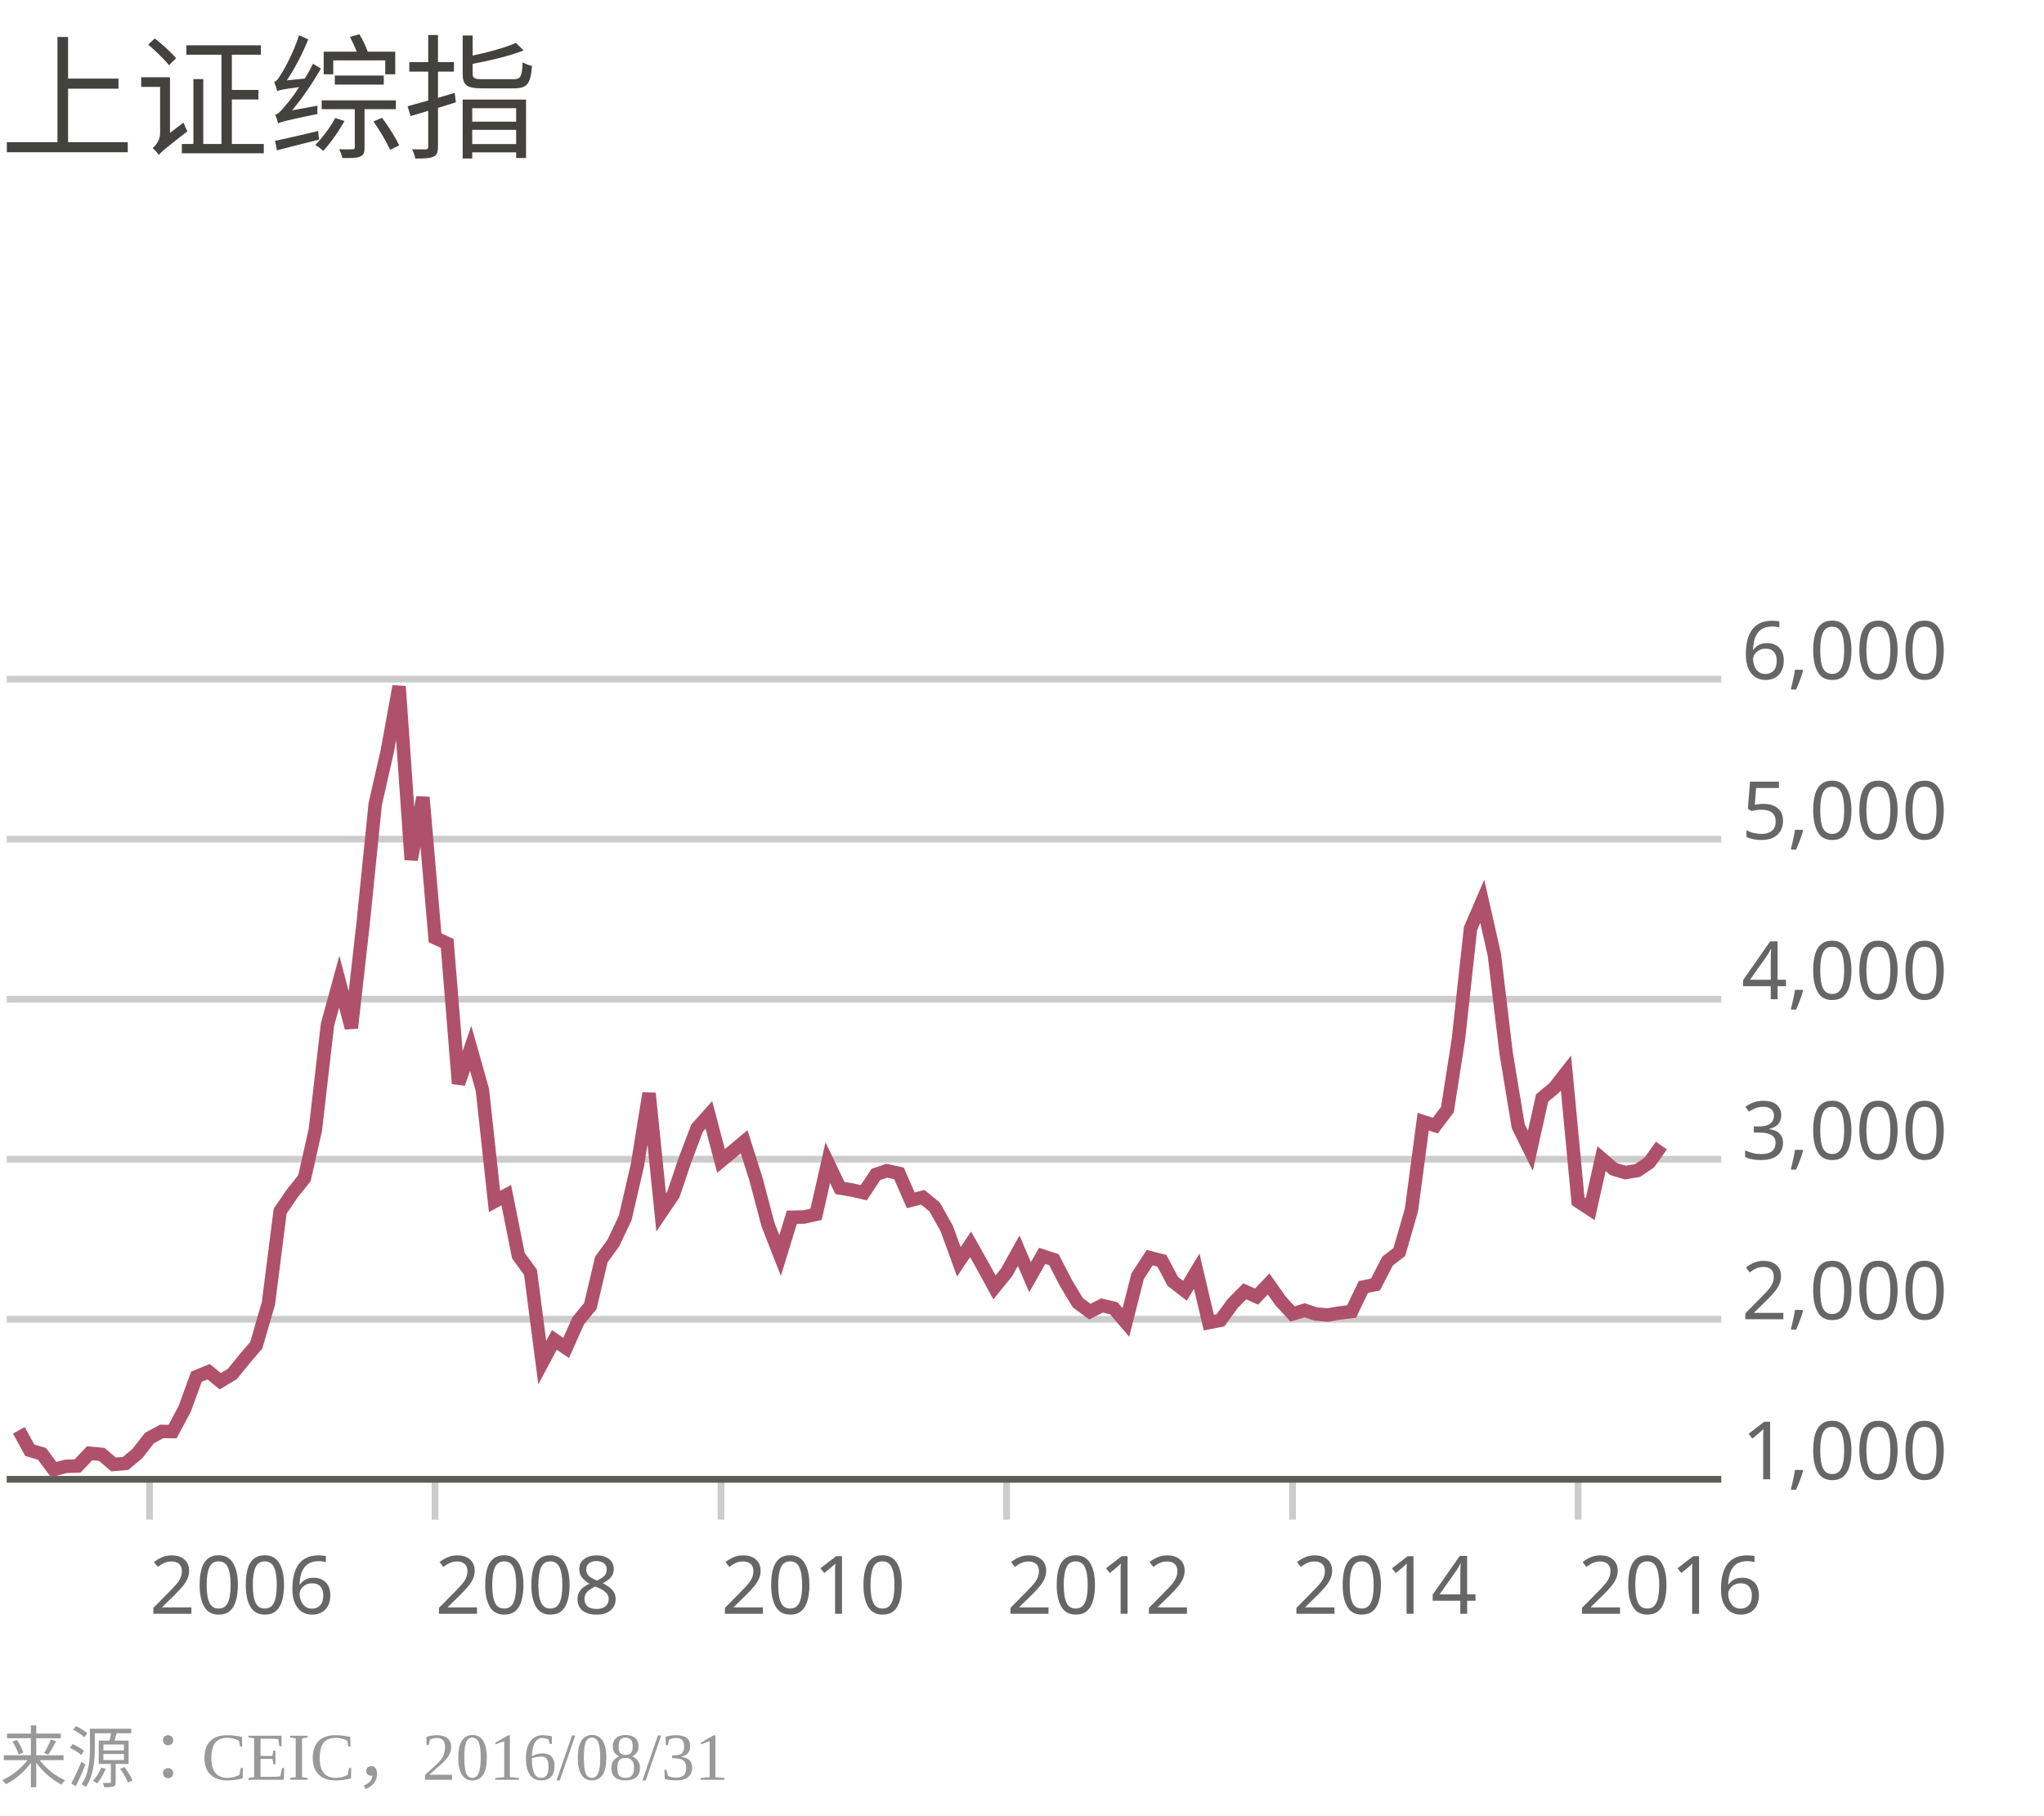
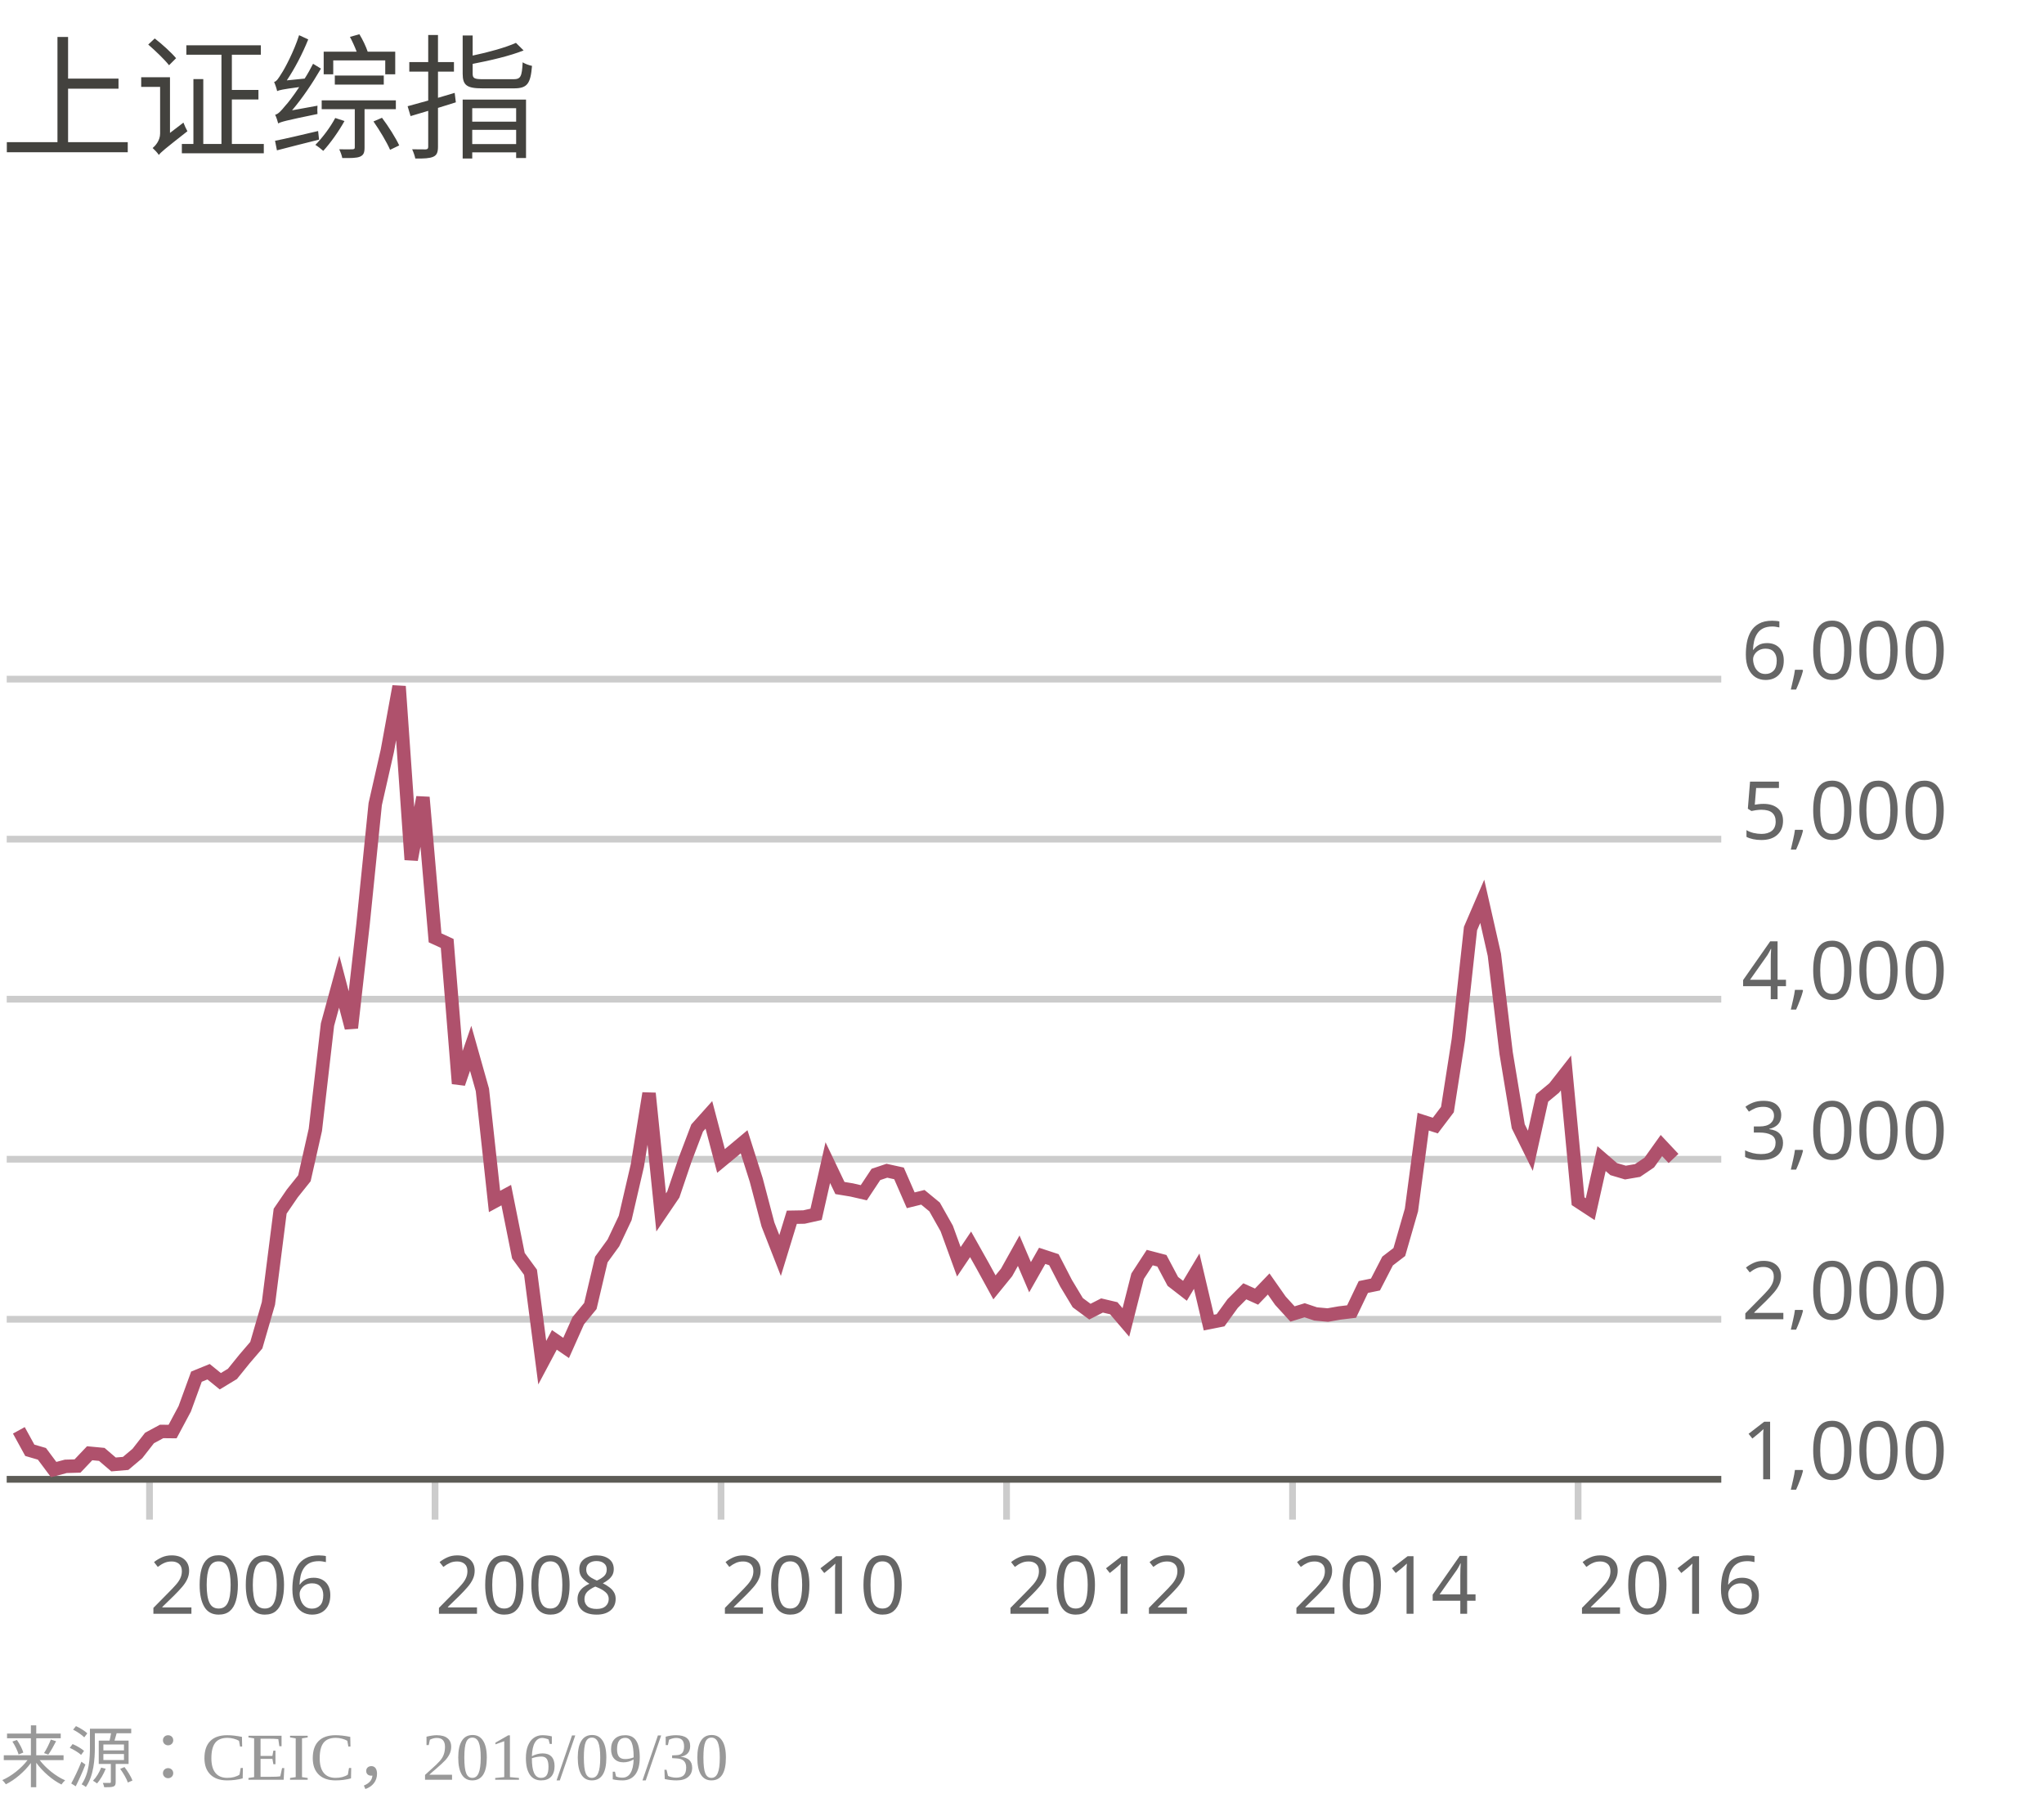
<svg xmlns="http://www.w3.org/2000/svg" viewBox="0 0 304 270">
  <text class="chart-title" fill="#43423e" font-size="20" y="22">上证综指</text>
  <text class="chart-subtitle" fill="#43423e" font-size="15" y="42" />
-   <text class="chart-source" font-size="10" fill-opacity="0.4" y="265">来源：CEIC，2016/08/31</text>
+   <text class="chart-source" font-size="10" fill-opacity="0.4" y="265">来源：CEIC，2016/09/30</text>
  <g transform="translate(1,100)">
    <g transform="translate(0,120)" class="x axis">
      <g class="tick" style="" transform="translate(21.23546,0)">
        <line y2="6" x2="0" fill="none" stroke="#000" stroke-opacity="0.2" />
        <text dy="0" style="" y="20" x="0" font-family="MetricWeb,sans-serif" fill-opacity="0.6" font-size="12" text-anchor="start">2006</text>
      </g>
      <g class="tick" style="" transform="translate(63.70637,0)">
        <line y2="6" x2="0" fill="none" stroke="#000" stroke-opacity="0.2" />
        <text dy="0" style="" y="20" x="0" font-family="MetricWeb,sans-serif" fill-opacity="0.6" font-size="12" text-anchor="start">2008</text>
      </g>
      <g class="tick" style="" transform="translate(106.2355,0)">
        <line y2="6" x2="0" fill="none" stroke="#000" stroke-opacity="0.2" />
        <text dy="0" style="" y="20" x="0" font-family="MetricWeb,sans-serif" fill-opacity="0.6" font-size="12" text-anchor="start">2010</text>
      </g>
      <g class="tick" style="" transform="translate(148.7064,0)">
        <line y2="6" x2="0" fill="none" stroke="#000" stroke-opacity="0.2" />
        <text dy="0" style="" y="20" x="0" font-family="MetricWeb,sans-serif" fill-opacity="0.6" font-size="12" text-anchor="start">2012</text>
      </g>
      <g class="tick" style="" transform="translate(191.2355,0)">
        <line y2="6" x2="0" fill="none" stroke="#000" stroke-opacity="0.2" />
        <text dy="0" style="" y="20" x="0" font-family="MetricWeb,sans-serif" fill-opacity="0.6" font-size="12" text-anchor="start">2014</text>
      </g>
      <g class="tick" style="" transform="translate(233.7064,0)">
        <line y2="6" x2="0" fill="none" stroke="#000" stroke-opacity="0.2" />
        <text dy="0" style="" y="20" x="0" font-family="MetricWeb,sans-serif" fill-opacity="0.6" font-size="12" text-anchor="start">2016</text>
      </g>
      <path class="domain" d="M0,0V0H255V0" fill="none" stroke="#74736c" />
    </g>
    <g transform="translate(255,0)" class="y axis">
      <g class="tick" style="" transform="translate(0,120)">
        <line x2="-255" y2="0" fill="none" stroke="#000" stroke-opacity="0.2" />
        <text dy="0" style="text-anchor: start;" x="3" y="0" font-family="MetricWeb,sans-serif" fill-opacity="0.6" font-size="12">1,000</text>
      </g>
      <g class="tick" style="" transform="translate(0,96.2)">
        <line x2="-255" y2="0" fill="none" stroke="#000" stroke-opacity="0.2" />
        <text dy="0" style="text-anchor: start;" x="3" y="0" font-family="MetricWeb,sans-serif" fill-opacity="0.6" font-size="12">2,000</text>
      </g>
      <g class="tick" style="" transform="translate(0,72.4)">
        <line x2="-255" y2="0" fill="none" stroke="#000" stroke-opacity="0.2" />
        <text dy="0" style="text-anchor: start;" x="3" y="0" font-family="MetricWeb,sans-serif" fill-opacity="0.6" font-size="12">3,000</text>
      </g>
      <g class="tick" style="" transform="translate(0,48.6)">
        <line x2="-255" y2="0" fill="none" stroke="#000" stroke-opacity="0.2" />
        <text dy="0" style="text-anchor: start;" x="3" y="0" font-family="MetricWeb,sans-serif" fill-opacity="0.6" font-size="12">4,000</text>
      </g>
      <g class="tick" style="" transform="translate(0,24.8)">
        <line x2="-255" y2="0" fill="none" stroke="#000" stroke-opacity="0.2" />
        <text dy="0" style="text-anchor: start;" x="3" y="0" font-family="MetricWeb,sans-serif" fill-opacity="0.6" font-size="12">5,000</text>
      </g>
      <g class="tick" style="" transform="translate(0,1)">
        <line x2="-255" y2="0" fill="none" stroke="#000" stroke-opacity="0.2" />
        <text dy="0" style="text-anchor: start;" x="3" y="0" font-family="MetricWeb,sans-serif" fill-opacity="0.6" font-size="12">6,000</text>
      </g>
      <path class="domain" d="M-255,1H0V120H-255" fill="none" stroke="#000" stroke-opacity="0" />
    </g>
    <g>
-       <path d="M1.804,112.717L3.433,115.686L5.236,116.212L6.982,118.554L8.785,118.074L10.53,118.024L12.334,116.125L14.138,116.296L15.883,117.791L17.687,117.638L19.432,116.167L21.235,113.858L23.039,112.883L24.668,112.9L26.472,109.523L28.217,104.737L30.021,104.001L31.766,105.417L33.569,104.324L35.373,102.092L37.118,100.056L38.922,93.837L40.667,80.124L42.471,77.485L44.274,75.231L45.903,68.021L47.707,52.378L49.452,45.99L51.256,52.867L53.001,37.389L54.805,19.592L56.608,11.655L58.354,2.076L60.157,27.852L61.903,18.575L63.706,39.475L65.51,40.305L67.197,61.15L69.001,55.904L70.746,62.086L72.55,78.681L74.295,77.738L76.099,86.743L77.902,89.208L79.648,102.655L81.451,99.266L83.196,100.465L85,96.422L86.804,94.228L88.433,87.318L90.236,84.834L91.982,81.136L93.785,73.367L95.53,62.593L97.334,80.308L99.138,77.65L100.883,72.499L102.687,67.752L104.432,65.804L106.235,72.655L108.039,71.164L109.668,69.803L111.472,75.479L113.217,82.107L115.021,86.719L116.766,81.028L118.569,80.997L120.373,80.595L122.118,72.904L123.922,76.68L125.667,76.968L127.471,77.382L129.274,74.66L130.903,74.111L132.707,74.506L134.452,78.505L136.256,78.062L138.001,79.499L139.805,82.697L141.608,87.651L143.354,85.056L145.157,88.265L146.903,91.454L148.706,89.236L150.51,86.002L152.197,89.946L154.001,86.768L155.746,87.341L157.55,90.835L159.295,93.734L161.099,95.069L162.902,94.149L164.648,94.561L166.451,96.673L168.196,89.795L170,87.027L171.804,87.499L173.433,90.568L175.236,91.966L176.982,89.046L178.785,96.695L180.53,96.348L182.334,93.859L184.138,92.043L185.883,92.83L187.687,90.952L189.432,93.44L191.235,95.413L193.039,94.86L194.668,95.407L196.472,95.573L198.217,95.267L200.021,95.05L201.766,91.403L203.569,91.031L205.373,87.54L207.118,86.2L208.922,79.948L210.667,66.815L212.471,67.393L214.274,65.015L215.903,54.6L217.707,38.089L219.452,34.041L221.256,42.002L223.001,56.603L224.805,67.497L226.608,71.144L228.354,63.295L230.157,61.799L231.903,59.568L233.706,78.645L235.51,79.826L237.197,72.307L239.001,73.868L240.746,74.384L242.55,74.075L244.295,72.892L246.099,70.365" stroke-width="2" fill="none" stroke="#af516c" />
+       <path d="M1.804,112.717L3.433,115.686L5.236,116.212L6.982,118.554L8.785,118.074L10.53,118.024L12.334,116.125L14.138,116.296L15.883,117.791L17.687,117.638L19.432,116.167L21.235,113.858L23.039,112.883L24.668,112.9L26.472,109.523L28.217,104.737L30.021,104.001L31.766,105.417L33.569,104.324L35.373,102.092L37.118,100.056L38.922,93.837L40.667,80.124L42.471,77.485L44.274,75.231L45.903,68.021L47.707,52.378L49.452,45.99L51.256,52.867L53.001,37.389L54.805,19.592L56.608,11.655L58.354,2.076L60.157,27.852L61.903,18.575L63.706,39.475L65.51,40.305L67.197,61.15L69.001,55.904L70.746,62.086L72.55,78.681L74.295,77.738L76.099,86.743L77.902,89.208L79.648,102.655L81.451,99.266L83.196,100.465L85,96.422L86.804,94.228L88.433,87.318L90.236,84.834L91.982,81.136L93.785,73.367L95.53,62.593L97.334,80.308L99.138,77.65L100.883,72.499L102.687,67.752L104.432,65.804L106.235,72.655L108.039,71.164L109.668,69.803L111.472,75.479L113.217,82.107L115.021,86.719L116.766,81.028L118.569,80.997L120.373,80.595L122.118,72.904L123.922,76.68L125.667,76.968L127.471,77.382L129.274,74.66L130.903,74.111L132.707,74.506L134.452,78.505L136.256,78.062L138.001,79.499L139.805,82.697L141.608,87.651L143.354,85.056L145.157,88.265L146.903,91.454L148.706,89.236L150.51,86.002L152.197,89.946L154.001,86.768L155.746,87.341L157.55,90.835L159.295,93.734L161.099,95.069L162.902,94.149L164.648,94.561L166.451,96.673L168.196,89.795L170,87.027L171.804,87.499L173.433,90.568L175.236,91.966L176.982,89.046L178.785,96.695L180.53,96.348L182.334,93.859L184.138,92.043L185.883,92.83L187.687,90.952L189.432,93.44L191.235,95.413L193.039,94.86L194.668,95.407L196.472,95.573L198.217,95.267L200.021,95.05L201.766,91.403L203.569,91.031L205.373,87.54L207.118,86.2L208.922,79.948L210.667,66.815L212.471,67.393L214.274,65.015L215.903,54.6L217.707,38.089L219.452,34.041L221.256,42.002L223.001,56.603L224.805,67.497L226.608,71.144L228.354,63.295L230.157,61.799L231.903,59.568L233.706,78.645L235.51,79.826L237.197,72.307L239.001,73.868L240.746,74.384L242.55,74.075L244.295,72.892L246.099,70.365L247.902,72.288" stroke-width="2" fill="none" stroke="#af516c" />
    </g>
  </g>
</svg>
